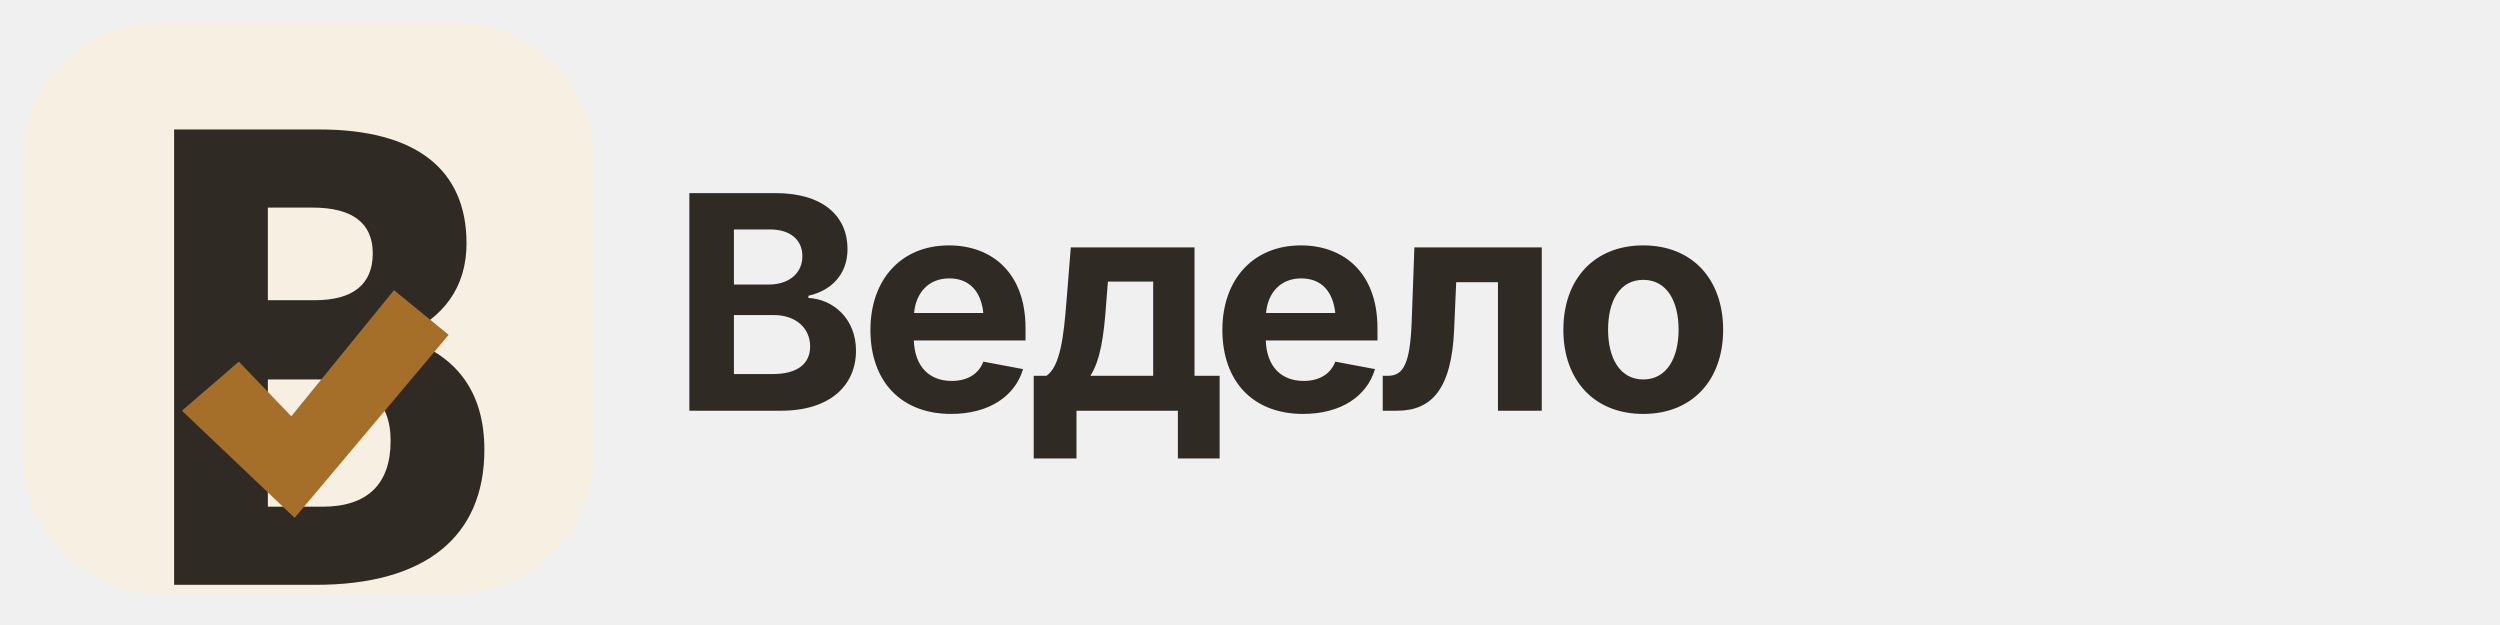
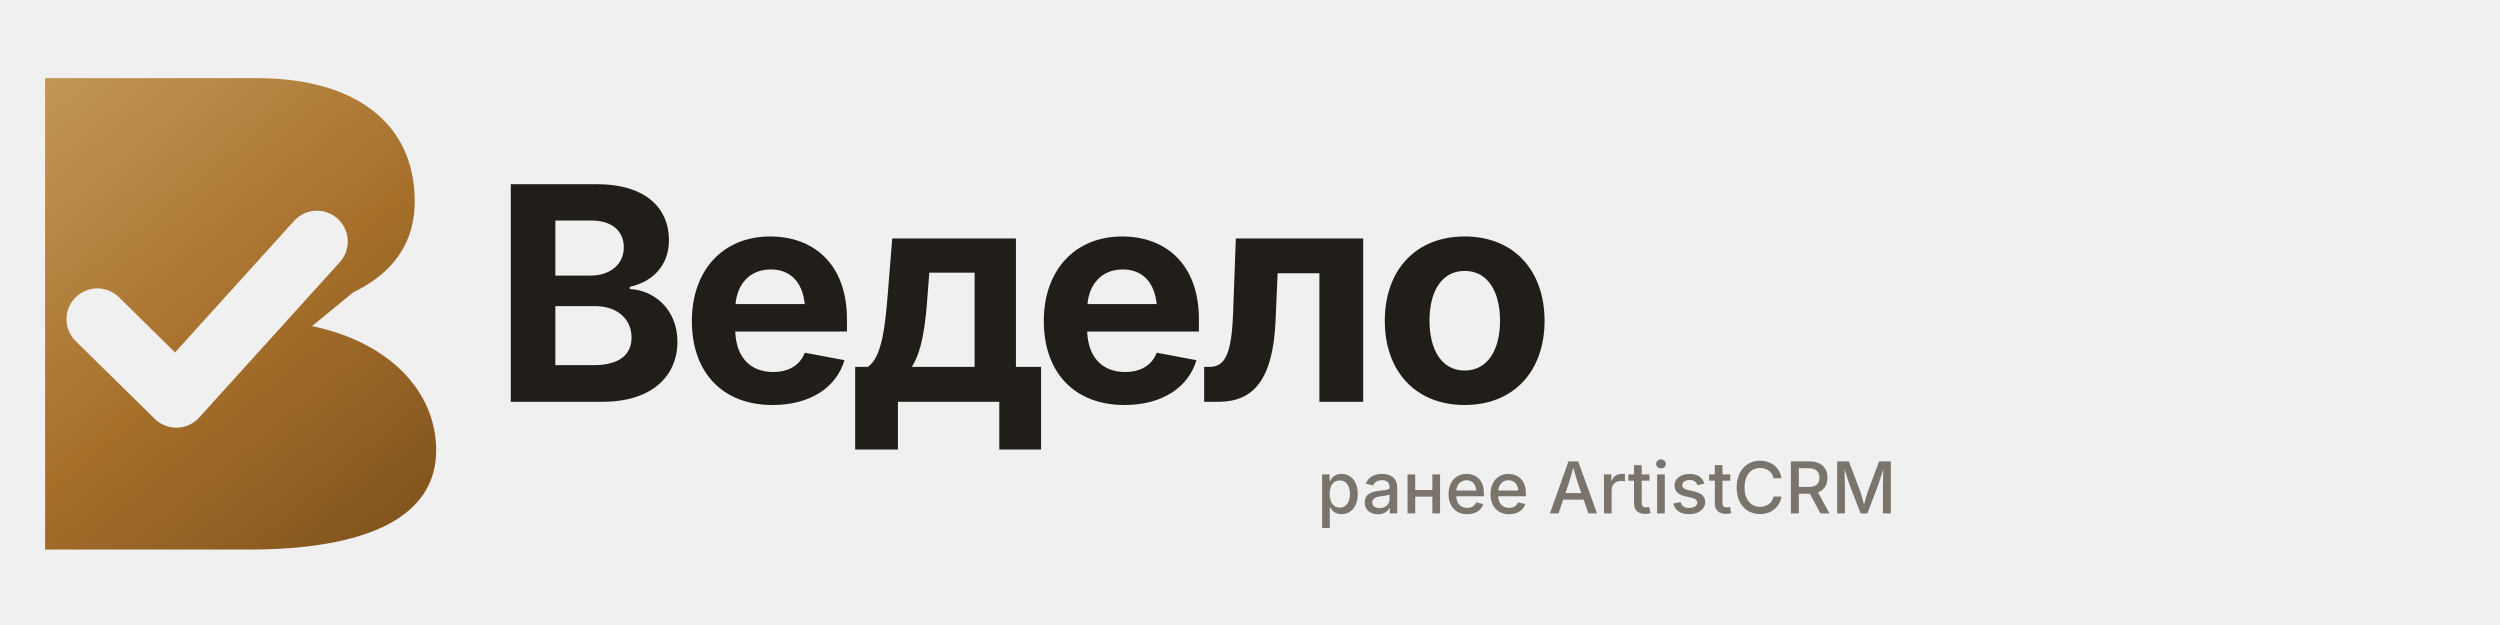
<svg xmlns="http://www.w3.org/2000/svg" viewBox="0 0 1120 280" role="img" aria-labelledby="title desc">
-   <g transform="translate(10 10) scale(.5)">
-     <rect width="512" height="512" rx="124" fill="#f7efe1" />
-     <path d="M136 96h130c87 0 132 36 132 102 0 39-20 67-59 84 50 15 75 49 75 101 0 78-53 121-151 121H136V96Zm84 70v83h42c34 0 52-14 52-42 0-27-18-41-54-41h-40Zm0 146v122h49c40 0 61-20 61-59 0-36-21-55-64-55h-46Z" fill="#2f2a24" />
-     <path d="m194 304 47 49 92-113 49 40-138 164-101-96 51-44Z" fill="#a56f2a" />
+   <defs>
+     <linearGradient id="bronze" x1="112" y1="80" x2="404" y2="432" gradientUnits="userSpaceOnUse">
+       <stop offset="0" stop-color="#c39656" />
+       <stop offset=".52" stop-color="#a56f2a" />
+       <stop offset="1" stop-color="#7d511c" />
+     </linearGradient>
+     <mask id="check-cutout" maskUnits="userSpaceOnUse" x="80" y="48" width="360" height="416">
+       <rect x="80" y="48" width="360" height="416" fill="#fff" />
+       <path d="m151 260 59 58 105-116" fill="none" stroke="#000" stroke-width="46" stroke-linecap="round" stroke-linejoin="round" />
+     </mask>
+   </defs>
+   <g transform="matrix(.6 0 0 .6 -47 -13)">
+     <path d="M112 80h158c74 0 118 34 118 92 0 30-15 53-46 68l-100 82-130-115V80Zm0 122 133 113 54-52c64 9 105 47 105 95 0 50-52 74-140 74H112V202Z" fill="url(#bronze)" mask="url(#check-cutout)" />
  </g>
-   <text x="300" y="184" fill="#2f2a24" font-family="Inter, Arial, sans-serif" font-size="134" font-weight="700" letter-spacing="-4">Ведело</text>
+   <text x="220" y="180" fill="#211e1a" font-family="Inter, Arial, sans-serif" font-size="134" font-weight="700" letter-spacing="-4">Ведело</text>
+   <text x="590" y="230" fill="#7a746d" font-family="Inter, Arial, sans-serif" font-size="32" font-weight="500">ранее ArtistCRM</text>
</svg>
